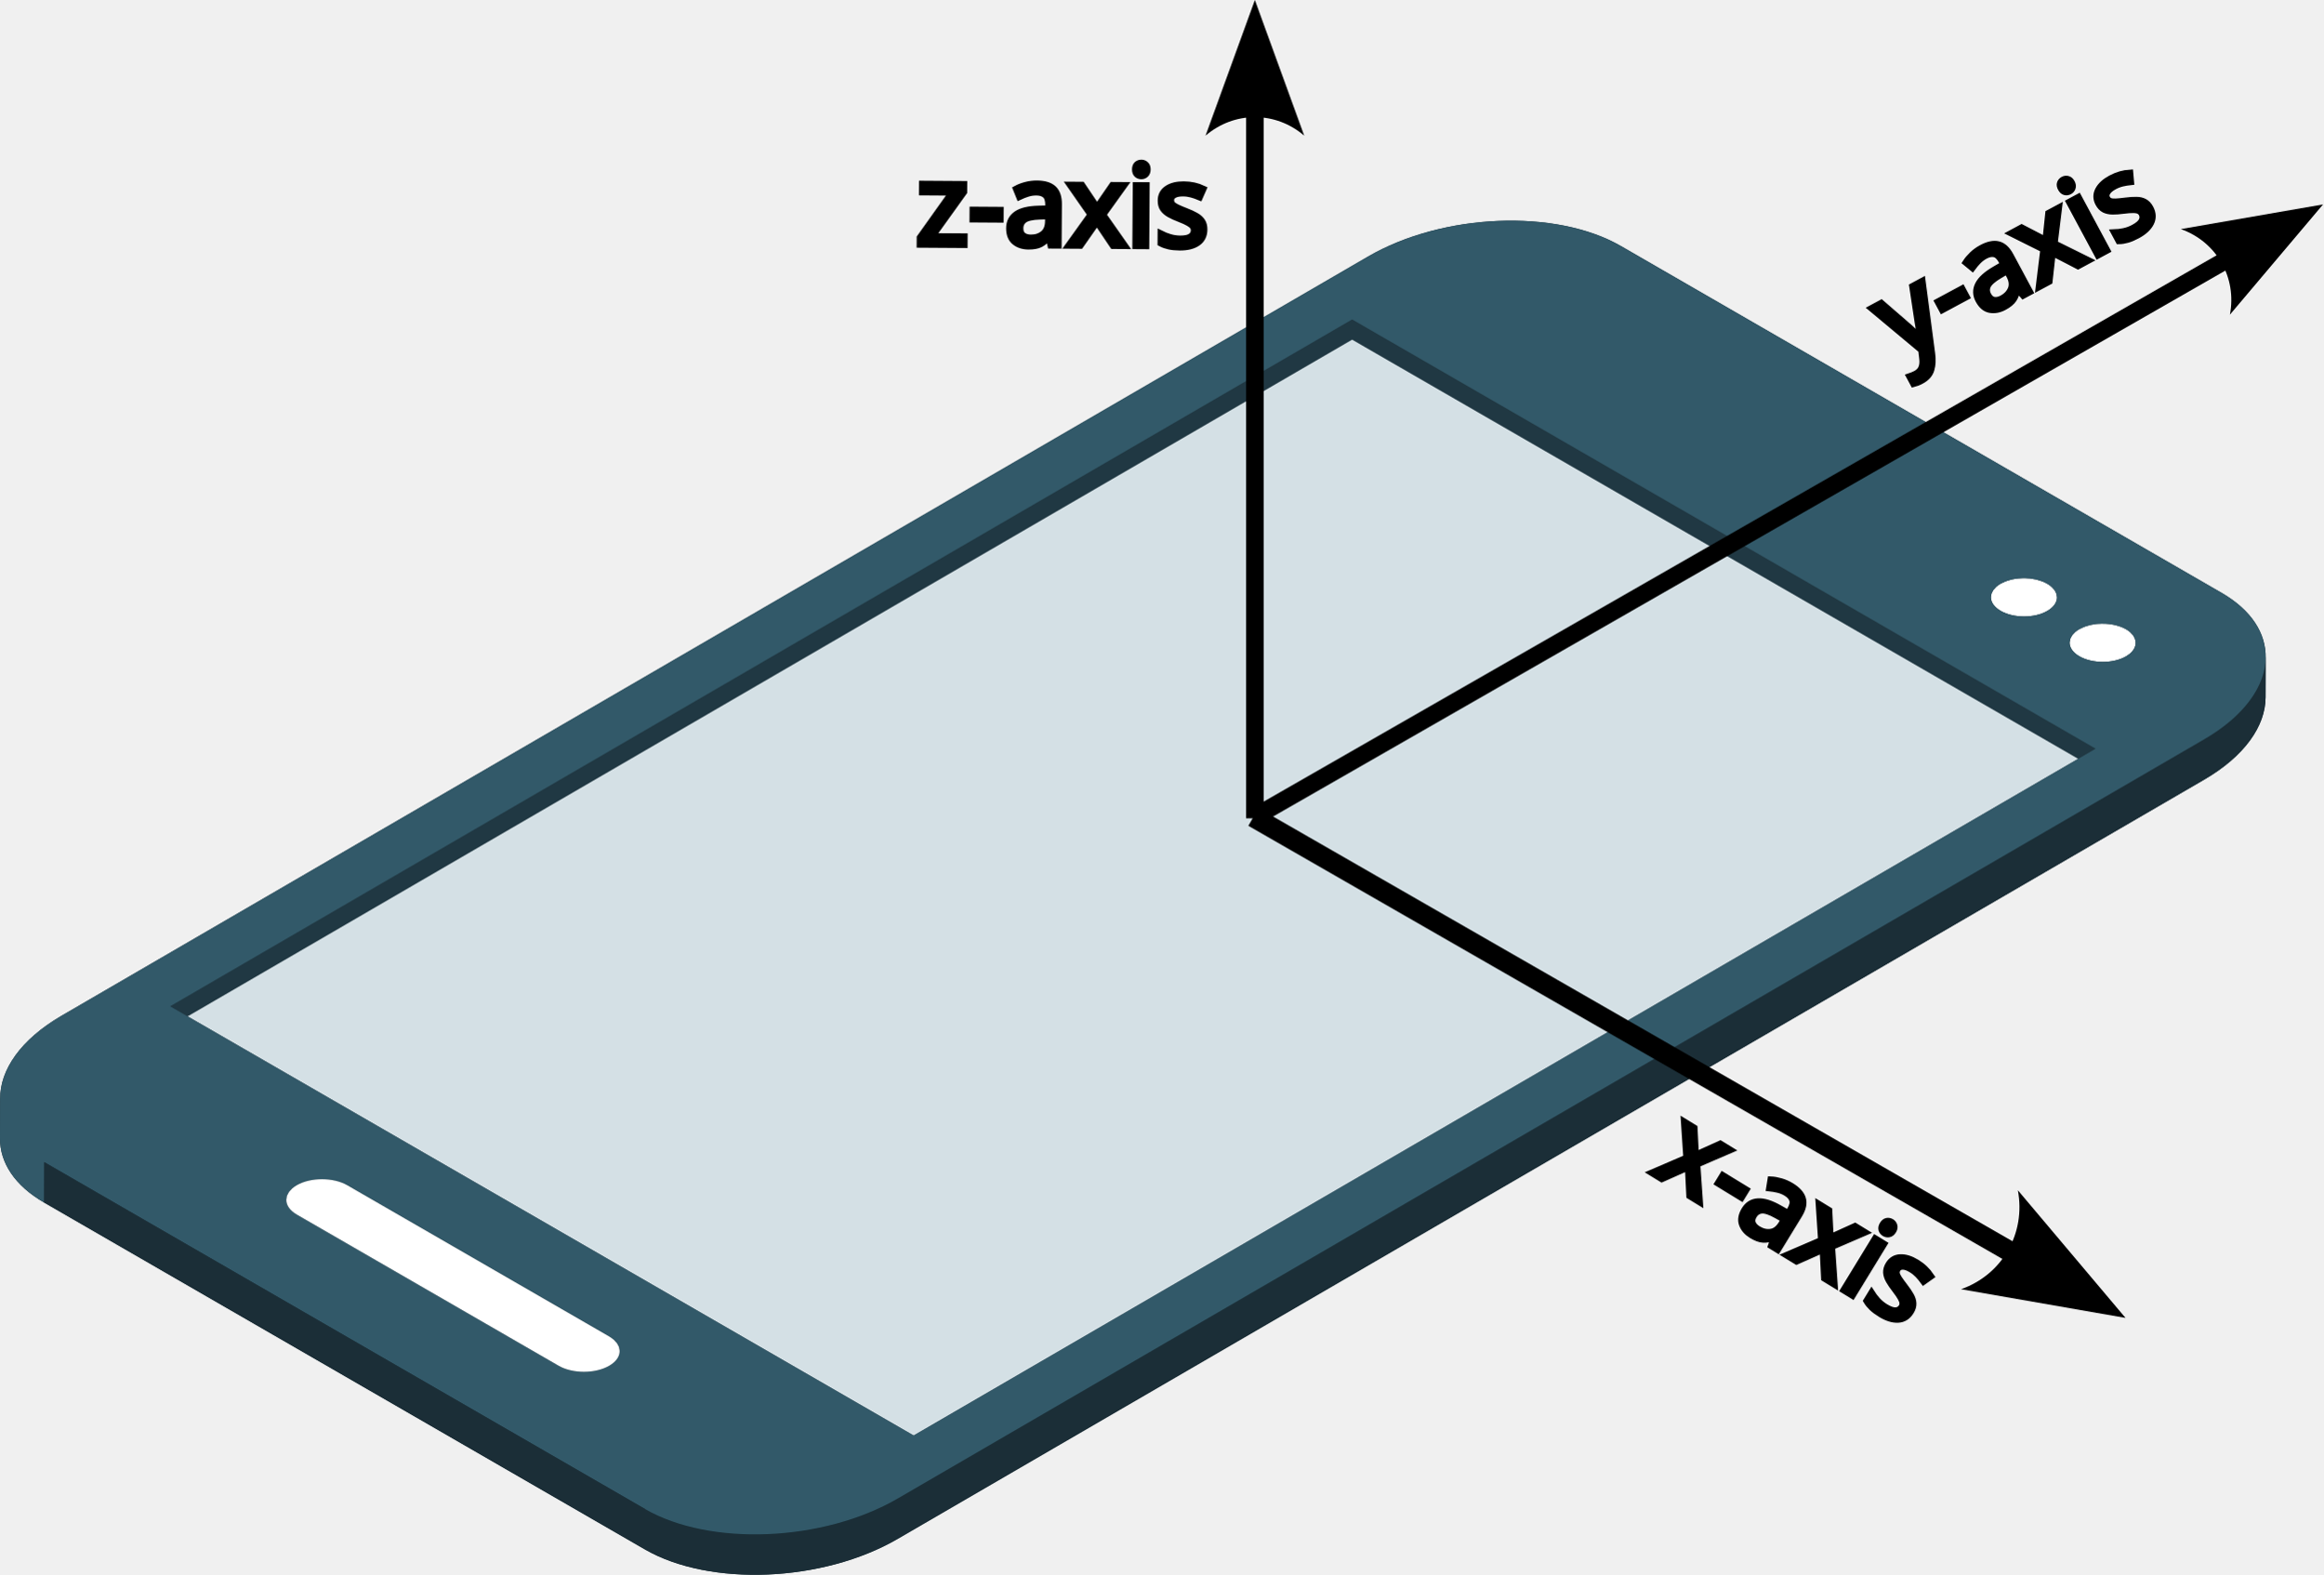
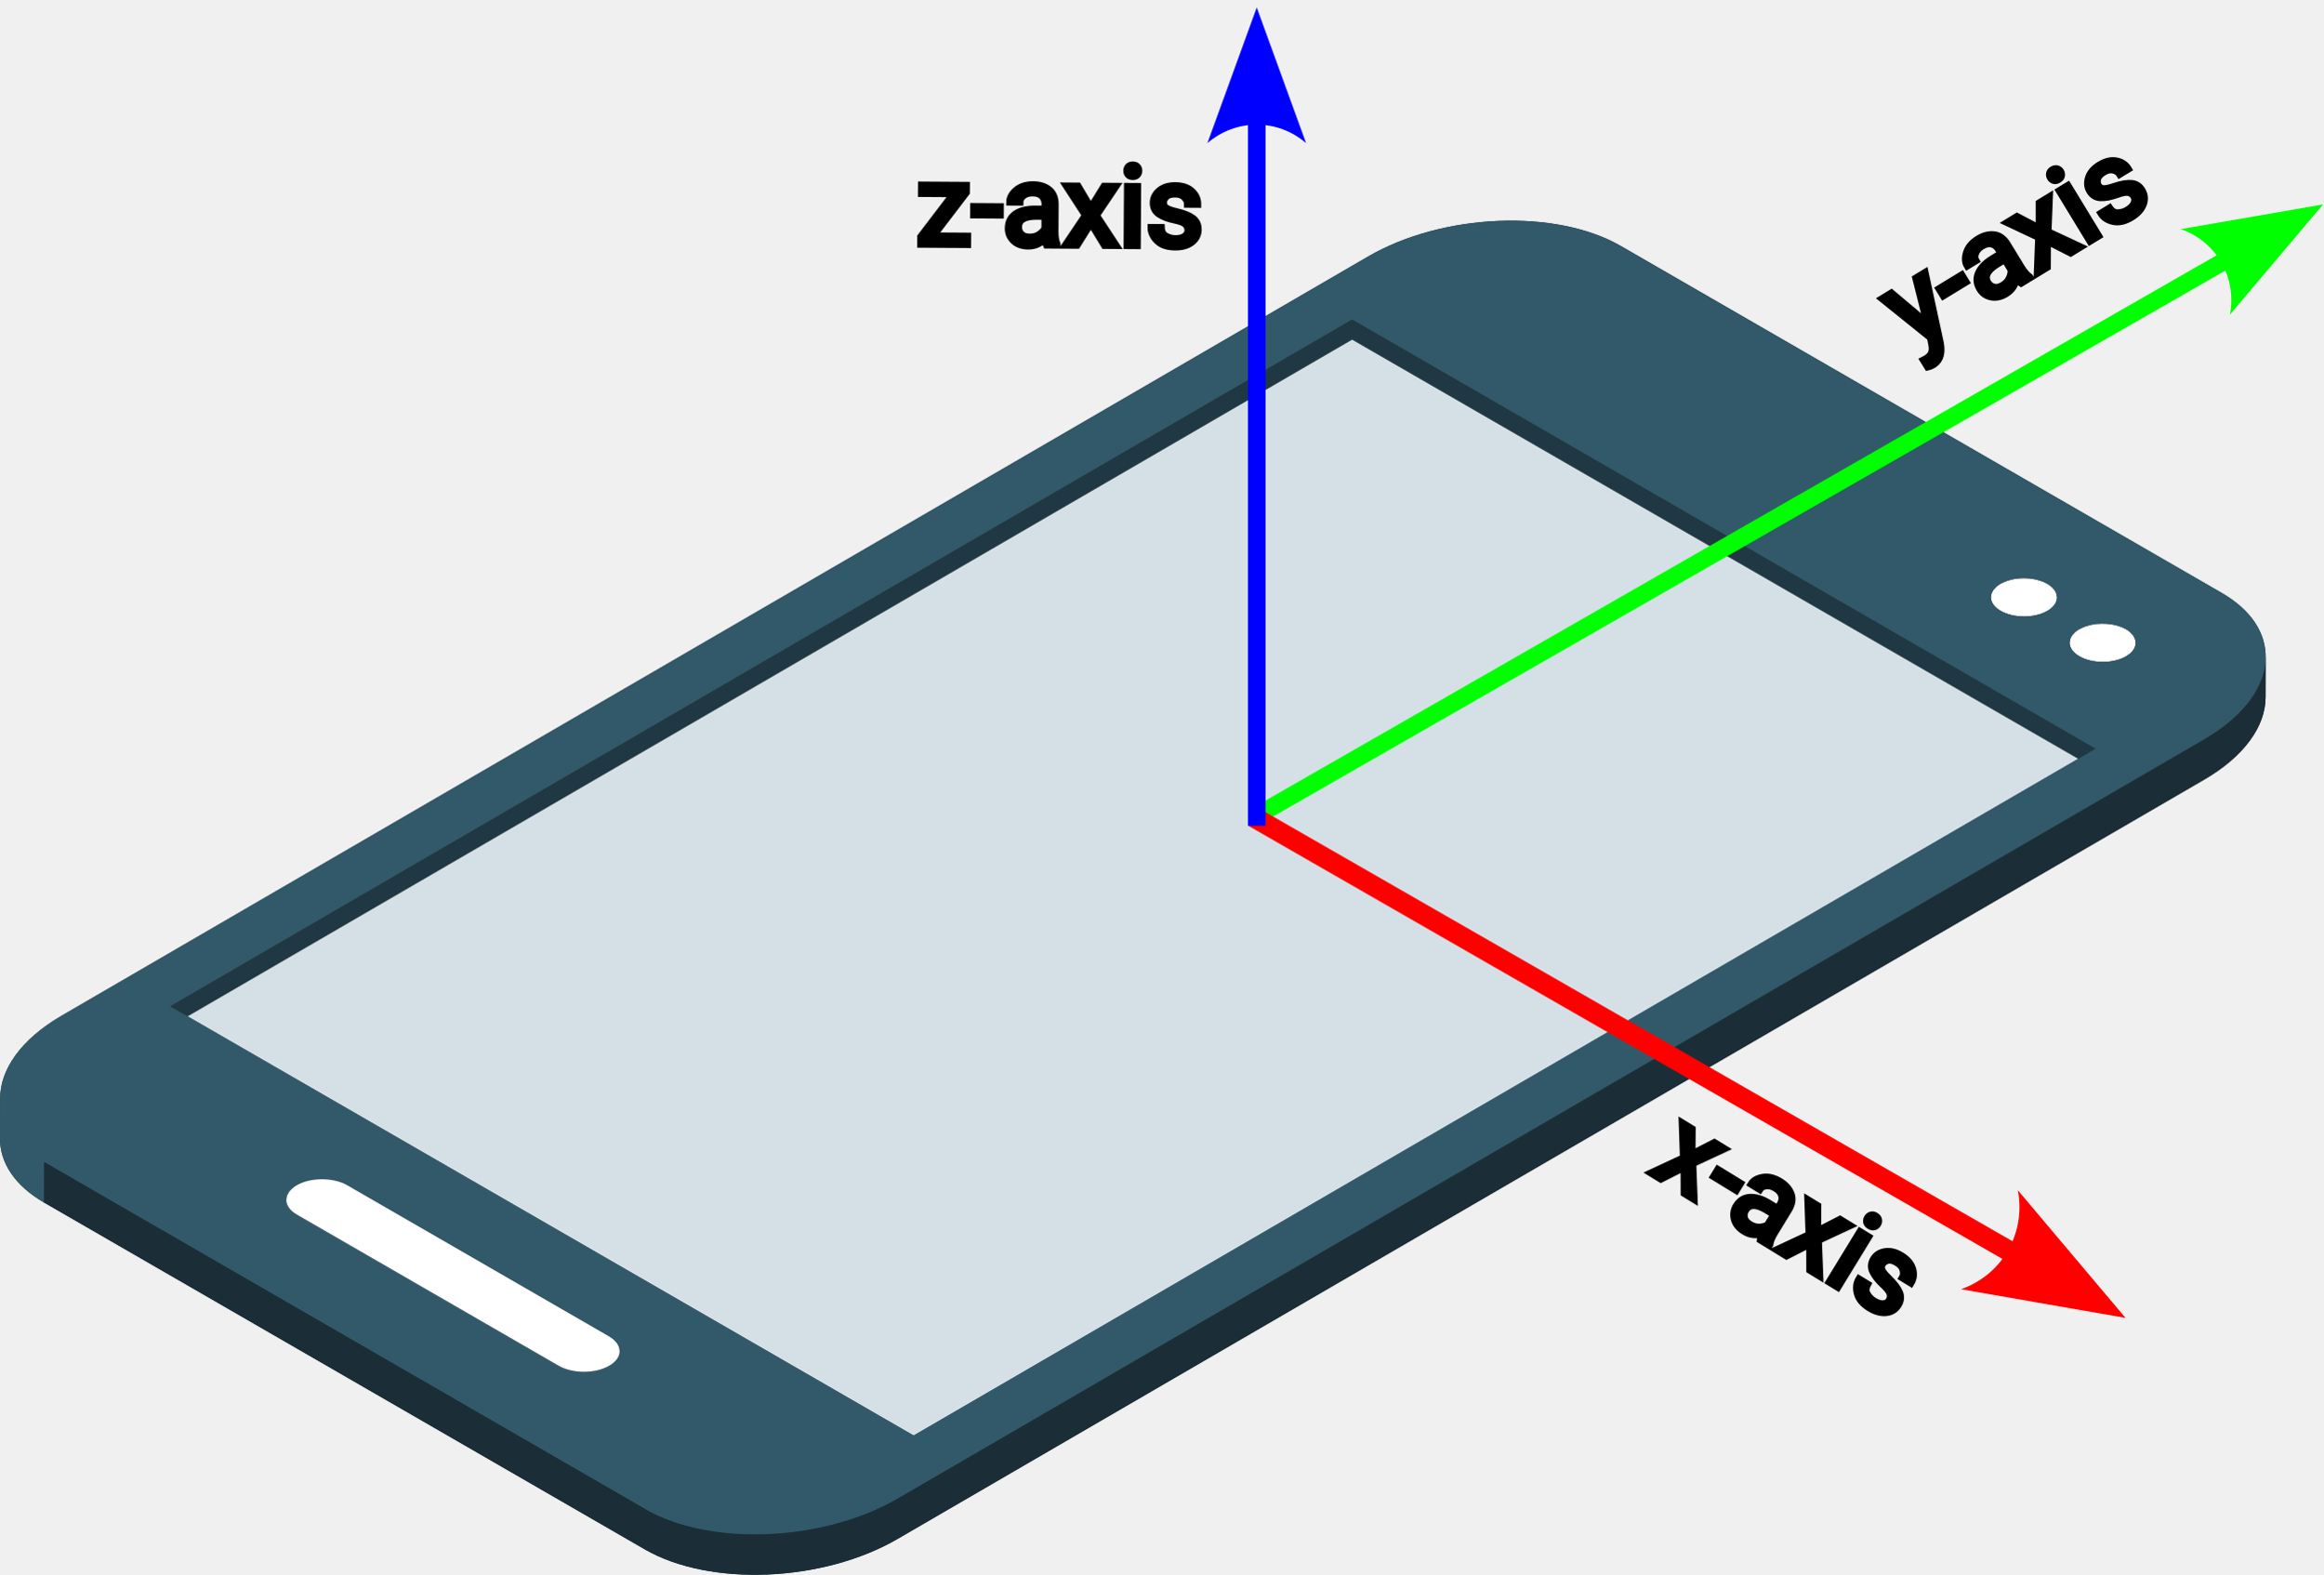
<svg xmlns="http://www.w3.org/2000/svg" width="659.368mm" height="446.988mm" viewBox="0 0 659.368 446.988" version="1.1" id="svg5" xml:space="preserve">
  <defs id="defs2">
    <marker style="overflow:visible" id="Arrow2" refX="0" refY="0" orient="auto-start-reverse" markerWidth="7.7" markerHeight="5.6" viewBox="0 0 7.7 5.6" preserveAspectRatio="xMidYMid">
      <path transform="scale(0.7)" d="M -2,-4 9,0 -2,4 c 2,-2.33 2,-5.66 0,-8 z" style="fill:context-stroke;fill-rule:evenodd;stroke:none" id="arrow2L" />
    </marker>
    <marker style="overflow:visible" id="marker1808" refX="0" refY="0" orient="auto-start-reverse" markerWidth="7.7" markerHeight="5.6" viewBox="0 0 7.7 5.6" preserveAspectRatio="xMidYMid">
      <path transform="scale(0.7)" d="M -2,-4 9,0 -2,4 c 2,-2.33 2,-5.66 0,-8 z" style="fill:context-stroke;fill-rule:evenodd;stroke:none" id="path1806" />
    </marker>
  </defs>
  <g id="g563" transform="matrix(0.03527778,0,0,-0.03527778,-80.3892,603.2047)">
    <path d="m 20507.7,11806 c 3.4,195.8 -113.1,383.5 -354.8,523 l -4833.2,2790.5 c -523.4,302.2 -1433.7,264.2 -2034,-84.7 L 2774.41,8926.3 c -329.39,-191.4 -496.5,-436.3 -494.29,-668.4 0,1.9 -0.43,3.9 -0.43,5.8 -0.31,-108.4 -0.63,-216.7 -0.94,-325.1 -0.53,-193.3 116.34,-378 355.2,-515.9 L 7467.09,4632.3 C 7990.6,4330 8900.54,4367.8 9501.18,4717 l 10511.32,6108.4 c 326.4,189.8 493.9,432.3 494.5,662.7 0.3,108.3 0.7,216.7 1,325.1 0,-2.4 -0.3,-4.8 -0.3,-7.2" style="fill:#1b2e37;fill-opacity:1;fill-rule:nonzero;stroke:none" id="path565" />
    <path d="m 18375.9,12183.9 c 104.1,-60.1 272.3,-60.1 375.6,0 51.9,30.1 77.7,69.6 77.5,109 0,4 -1.5,8 -2.1,12 -0.7,5.8 -1,11.5 -2.9,17.2 -1.2,3.6 -3.8,7.1 -5.4,10.7 -2.9,6 -5.2,12.1 -9.3,17.9 -1.7,2.4 -4.3,4.5 -6.2,6.8 -6.3,7.8 -13.6,15.4 -22.1,22.8 -9,7.4 -18.8,14.7 -30.4,21.4 -11.8,6.8 -24.5,12.6 -37.7,17.8 -4,1.6 -8.1,3 -12.1,4.4 -9.9,3.5 -20.1,6.7 -30.6,9.3 -4.3,1.2 -8.6,2.4 -13,3.3 -6.4,1.2 -12.7,2.2 -19.1,3.3 -7.9,1.4 -15.6,3 -23.5,4 -1,0.2 -2,0.3 -3,0.4 -12.4,1.3 -24.9,1.7 -37.4,2.1 -2.2,0 -4.4,0.1 -6.5,0.3 -4.8,0.1 -9.6,-0.1 -14.3,-0.2 -11,-0.2 -22,-0.8 -32.9,-1.8 -4.7,-0.4 -9.3,-0.8 -14,-1.4 -0.4,0 -0.8,0 -1.3,-0.1 -6.1,-0.8 -12.1,-1.8 -18,-2.8 -5.8,-1 -11.5,-2 -17.2,-3.2 -5.6,-1.2 -11.1,-2.7 -16.6,-4.2 -2.2,-0.7 -4.3,-1.4 -6.6,-2 -6.5,-1.8 -12.7,-3.9 -19.1,-5.8 -5.6,-2 -11.3,-3.8 -16.7,-6 -10.3,-4.3 -20.2,-8.9 -29.6,-14 -0.3,-0.2 -0.6,-0.3 -0.8,-0.4 -0.7,-0.3 -1.3,-0.6 -1.9,-0.9 -1.4,-0.7 -3,-1.3 -4.3,-2 0,-0.1 0,-0.1 -0.1,-0.1 -12.9,-7.5 -24.1,-15.5 -33.8,-24 -3.4,-3.1 -5.6,-6.4 -8.6,-9.6 -1.1,-1.1 -2,-2.3 -3.1,-3.4 -4.4,-4.5 -9.1,-9 -12.4,-13.7 -1.2,-1.8 -2,-3.7 -2.9,-5.6 -0.9,-2 -2,-4 -3,-5.9 -0.8,-1.5 -1.4,-3.1 -2.3,-4.6 -2.3,-4 -4.9,-8.1 -6.2,-12.3 -1.4,-4.1 -1.3,-8.2 -2.1,-12.3 -1.1,-5.7 -2.7,-11.3 -2.7,-17 0,-0.1 -0.1,-0.3 -0.1,-0.4 0.3,-39.4 26.6,-78.9 78.8,-109" style="fill:#ffffff;fill-opacity:1;fill-rule:nonzero;stroke:none" id="path567" />
    <path d="m 19008.8,11818.5 c 104.5,-60.3 272.7,-60.3 376,-0.2 74.7,43.4 94.5,106 61.2,160.1 -1.4,2.2 -1.9,4.5 -3.5,6.7 -3.5,5 -8.6,9.6 -13.1,14.4 -3.9,4.2 -6.8,8.5 -11.4,12.5 -9.8,8.6 -21.3,16.7 -34.4,24.3 -14.4,8.3 -30.3,15.2 -46.9,21.2 -3.4,1.1 -6.9,2.1 -10.3,3.2 -0.7,0.2 -1.4,0.4 -2.2,0.7 -13.3,4.2 -27,8 -41.3,10.8 -3.9,0.8 -7.9,1.4 -11.9,2.1 -15.7,2.6 -31.6,4.5 -47.7,5.5 -2.4,0 -4.8,0.3 -7.1,0.3 -18.9,0.8 -37.8,0.7 -56.6,-0.8 -5,-0.3 -9.9,-0.3 -14.8,-0.9 -1.8,-0.1 -3.5,-0.6 -5.2,-0.9 -0.8,-0.1 -1.5,-0.2 -2.2,-0.3 -6.9,-1.1 -13.7,-2.3 -20.6,-3.6 -5,-0.9 -10,-1.7 -15,-2.5 -6.1,-1.3 -11.9,-3.1 -17.8,-4.7 -4.6,-1.4 -9.3,-2.7 -13.9,-4.2 -3.9,-1.2 -7.8,-2.4 -11.7,-3.6 -4.7,-1.7 -9.5,-3.3 -14,-5.1 -9.8,-4.1 -19.2,-8.6 -28.3,-13.4 -2.3,-1.2 -4.9,-2.2 -7.3,-3.5 -0.3,-0.2 -0.7,-0.3 -1,-0.5 -0.1,0 -0.1,0 -0.1,-0.1 -12.9,-7.4 -24.2,-15.5 -33.9,-24.1 -1.7,-1.5 -2.7,-3.2 -4.3,-4.7 -0.6,-0.5 -0.9,-1.1 -1.5,-1.6 -0.6,-0.8 -1.2,-1.5 -1.9,-2.2 -5.9,-5.9 -12,-11.8 -16.3,-18.1 -2.2,-3 -3.3,-6.2 -4.9,-9.3 -3.6,-6.3 -7.4,-12.6 -9.6,-19.1 -1.1,-3.5 -1,-7.1 -1.8,-10.6 -1.3,-6.2 -3,-12.5 -3,-18.7 v 0 c 0,-0.1 -0.1,-0.2 -0.1,-0.3 0.3,-39.4 26.4,-78.8 78.4,-108.8" style="fill:#ffffff;fill-opacity:1;fill-rule:nonzero;stroke:none" id="path569" />
    <path d="m 20507.7,11806 c -0.2,-8.2 -0.7,-16.5 -1.2,-24.8 -0.5,-5.6 -0.8,-11.3 -1.3,-17 -1,-8.6 -2.3,-17.2 -3.6,-25.8 -0.8,-5.3 -1.6,-10.7 -2.6,-16.1 -1.8,-9.3 -4,-18.5 -6.3,-27.9 -1.2,-4.6 -2.1,-9.3 -3.4,-14 -3.1,-11.3 -6.8,-22.5 -10.6,-33.7 -1,-2.8 -1.6,-5.5 -2.6,-8.3 -5.2,-14.1 -10.9,-28.2 -17.2,-42.3 -0.9,-2 -2,-4.1 -2.9,-6.1 -5.6,-11.9 -11.4,-23.7 -17.7,-35.6 -2.4,-4.6 -5.3,-9.1 -7.9,-13.8 -5.2,-9.2 -10.5,-18.4 -16.2,-27.5 -3.4,-5.4 -7,-10.7 -10.5,-16 -5.6,-8.4 -11.2,-16.8 -17.2,-25.2 -4,-5.5 -8.3,-11.1 -12.6,-16.7 -6,-8 -12.1,-16 -18.6,-23.9 -4.7,-5.7 -9.6,-11.4 -14.4,-17.1 -6.6,-7.7 -13.4,-15.4 -20.4,-23.1 -5.3,-5.7 -10.7,-11.4 -16.1,-17.1 -7.2,-7.6 -14.7,-15.1 -22.3,-22.5 -5.8,-5.7 -11.6,-11.4 -17.6,-17 -7.9,-7.4 -16.2,-14.8 -24.5,-22.2 -6.2,-5.4 -12.4,-10.9 -18.8,-16.4 -8.8,-7.4 -17.9,-14.8 -27.1,-22.1 -6.5,-5.3 -12.9,-10.5 -19.7,-15.7 -9.8,-7.6 -20.2,-15 -30.4,-22.5 -6.6,-4.8 -13,-9.6 -19.8,-14.3 -11.6,-8.1 -23.7,-16.1 -35.7,-24 -6.1,-4 -11.9,-8 -18.1,-11.9 -18.4,-11.8 -37.4,-23.4 -57,-34.8 L 9502.13,5042.1 C 8901.43,4693 7991.48,4655.2 7468.04,4957.4 l -0.95,-325.1 C 7990.6,4330 8900.54,4367.8 9501.18,4717 l 10511.32,6108.4 c 326.4,189.8 493.9,432.3 494.5,662.7 0.3,108.3 0.7,216.7 1,325.1 0,-2.4 -0.3,-4.8 -0.3,-7.2" style="fill:#1b2e37;fill-opacity:1;fill-rule:nonzero;stroke:none" id="path571" />
    <path d="m 13157.6,14365.9 5841.6,-3372.7 140.3,81.6 -5981.9,3453.6 -9509.78,-5526.5 140.31,-81 9369.47,5445" style="fill:#203843;fill-opacity:1;fill-rule:nonzero;stroke:none" id="path573" />
    <path d="m 3788.13,8920.9 5841.64,-3372.6 9369.43,5444.9 -5841.6,3372.7 -9369.47,-5445" style="fill:#d4e0e5;fill-opacity:1;fill-rule:nonzero;stroke:none" id="path575" />
    <path d="m 13157.6,14528.4 5981.9,-3453.6 -140.3,-81.6 -9369.43,-5444.9 -5841.64,3372.6 -140.31,81 z m 5139.6,-2235.1 c 0,5.7 1.6,11.3 2.7,17 0,-0.1 0,-0.2 0,-0.3 0.8,4.3 0.7,8.5 2.1,12.6 0,0 0,0 0,0 1.3,4.2 3.9,8.3 6.2,12.3 0.9,1.5 1.5,3.1 2.3,4.6 1,1.9 2.1,3.9 3,5.9 0.9,1.9 1.7,3.8 2.9,5.6 v 0 c 3.3,4.7 8,9.2 12.4,13.7 1.1,1.1 2,2.3 3.1,3.4 3,3.2 5.2,6.5 8.6,9.6 9.7,8.5 20.9,16.5 33.8,24 0.1,0 0.1,0 0.1,0.1 1.3,0.7 2.9,1.3 4.3,2 0.6,0.3 1.2,0.6 1.9,0.9 9.7,5.3 19.9,10.1 30.4,14.4 5.4,2.2 11.1,4 16.7,6 8.4,2.9 16.9,5.5 25.7,7.8 5.5,1.5 11,3 16.6,4.2 5.7,1.2 11.4,2.2 17.2,3.2 5.9,1 11.9,2 18,2.8 2.1,0.3 4.2,0.8 6.3,1 -1.7,-0.2 -3.3,-0.7 -5,-0.9 4.7,0.6 9.3,1 14,1.4 10.9,1 21.9,1.6 32.9,1.8 4.7,0.1 9.5,0.3 14.3,0.2 2.1,-0.2 4.3,-0.3 6.5,-0.3 12.5,-0.4 25,-0.8 37.4,-2.1 1,-0.1 2,-0.2 3,-0.4 7.9,-1 15.6,-2.6 23.5,-4 6.4,-1.1 12.7,-2.1 19.1,-3.3 4.4,-0.9 8.7,-2.1 13,-3.3 10.5,-2.6 20.7,-5.8 30.6,-9.3 4,-1.4 8.1,-2.8 12.1,-4.4 13.2,-5.2 25.9,-11 37.7,-17.8 11.6,-6.7 21.4,-14 30.4,-21.4 8.5,-7.4 15.8,-15 22.1,-22.8 -0.7,0.9 -1.7,1.8 -2.5,2.8 2.7,-3.3 6.4,-6.3 8.7,-9.6 4.1,-5.8 6.4,-11.9 9.3,-17.9 -0.2,0.3 -0.5,0.7 -0.6,1.1 1.9,-3.9 4.6,-7.8 6,-11.8 1.9,-5.7 2.2,-11.4 2.9,-17.2 0.6,-4 2.1,-8 2.1,-12 0.2,-39.4 -25.6,-78.9 -77.5,-109 -103.3,-60.1 -271.5,-60.1 -375.6,0 -52.2,30.1 -78.5,69.6 -78.8,109 0,0.1 0.1,0.3 0.1,0.4 z m 633.3,-365.7 v 0 c 0,6.2 1.7,12.5 3,18.7 0,-0.1 0,-0.2 0,-0.3 0.7,3.7 0.6,7.3 1.8,10.9 v 0 c 2.2,6.5 6,12.8 9.6,19.1 1.6,3.1 2.7,6.3 4.9,9.3 4.3,6.3 10.4,12.2 16.3,18.1 0.7,0.7 1.3,1.4 1.9,2.2 1.9,2.1 3.5,4.4 5.8,6.4 v -0.1 c 9.7,8.6 21,16.7 33.9,24.1 0,0.1 0,0.1 0.1,0.1 0.3,0.2 0.7,0.3 1,0.5 2.4,1.3 5,2.3 7.3,3.5 9.1,4.8 18.5,9.3 28.3,13.4 4.5,1.8 9.3,3.4 14,5.1 3.9,1.2 7.8,2.4 11.7,3.6 4.6,1.5 9.3,2.8 13.9,4.2 5.9,1.6 11.7,3.4 17.8,4.7 5,0.8 10,1.6 15,2.5 6.9,1.3 13.7,2.5 20.6,3.6 2.5,0.4 4.9,1 7.4,1.3 v -0.1 c 4.9,0.6 9.8,0.6 14.8,0.9 18.8,1.5 37.7,1.6 56.6,0.8 2.4,-0.1 4.7,-0.2 7.1,-0.3 16.1,-1 32,-2.9 47.7,-5.5 4,-0.7 7.9,-1.3 11.9,-2.1 14.3,-2.8 28,-6.6 41.3,-10.8 4.2,-1.4 8.4,-2.4 12.5,-3.9 16.6,-6 32.5,-12.9 46.9,-21.2 13.1,-7.6 24.6,-15.7 34.4,-24.3 4.6,-4 7.5,-8.3 11.4,-12.5 -0.7,0.7 -1.3,1.5 -2,2.2 5.3,-5.5 11.1,-10.9 15.1,-16.6 1.6,-2.2 2.1,-4.5 3.5,-6.7 33.3,-54.1 13.5,-116.7 -61.2,-160.1 -103.3,-60.1 -271.5,-60.1 -376,0.2 -52,30 -78.1,69.4 -78.4,108.8 0,0.1 0.1,0.2 0.1,0.3 z M 7216.93,6136.2 c -10.51,-9.2 -22.76,-18 -36.73,-26.2 -14.03,-8.1 -29.11,-15.2 -45.01,-21.3 -111.48,-42.8 -263.2,-35.6 -361.85,21.3 L 4667.46,7325.9 c -56.42,32.5 -84.89,75.2 -85.2,117.9 0,0.1 0.04,0.1 0.04,0.3 0,0.1 0.06,0.2 0.06,0.4 v 0 c 0,4.9 1.57,9.8 2.36,14.8 0,0 -0.05,-0.1 -0.05,-0.2 0.88,5.7 0.99,11.4 2.87,17 v 0 c 1.93,5.9 5.65,11.6 8.74,17.4 -0.11,-0.2 -0.11,-0.2 -0.21,-0.4 2.41,4.6 3.93,9.3 7.02,13.8 4.61,6.5 11.09,12.7 17.26,19 -0.1,0 -0.1,-0.1 -0.2,-0.1 3.19,3.2 5.34,6.6 8.89,9.8 10.47,9.3 22.72,18 36.74,26.2 111.99,65.1 294.7,65.1 407.48,0 l 2106,-1215.9 c 12.24,-7.1 22.56,-14.8 32.13,-22.7 -9.57,7.9 -19.89,15.6 -32.13,22.7 14.12,-8.1 26.52,-16.9 37.1,-26.3 0,0 -0.05,0.1 -0.11,0.1 4.08,-3.6 6.7,-7.5 10.25,-11.2 2.84,-2.9 5.24,-5.9 8.01,-8.8 2.68,-3.1 6.13,-6 8.33,-9.2 0,0 0,0 -0.05,0 2.25,-3.1 3.14,-6.4 4.96,-9.6 -0.41,0.7 -0.62,1.4 -1.09,2.2 4.66,-7.7 9.26,-15.4 11.88,-23.4 0.05,-0.1 0.1,-0.1 0.1,-0.2 1.26,-3.7 1.15,-7.5 1.95,-11.3 -0.06,0.2 -0.06,0.2 -0.06,0.4 1.46,-6.9 3.45,-13.7 3.45,-20.6 0.1,-32 -15.59,-64.1 -47.05,-91.8 z m 251.11,-1178.8 c 523.44,-302.2 1433.39,-264.4 2034.09,84.7 l 10511.27,6108.5 c 19.6,11.4 38.6,23 57,34.8 6.2,3.9 12,7.9 18.1,11.9 12,7.9 24.1,15.9 35.7,24 6.8,4.7 13.2,9.5 19.8,14.3 10.2,7.5 20.6,14.9 30.4,22.5 6.8,5.2 13.2,10.4 19.7,15.7 9.2,7.3 18.3,14.7 27.1,22.1 6.4,5.5 12.6,11 18.8,16.4 8.3,7.4 16.6,14.8 24.5,22.2 6,5.6 11.8,11.3 17.6,17 7.6,7.4 15.1,14.9 22.3,22.5 5.4,5.7 10.8,11.4 16.1,17.1 7,7.7 13.8,15.4 20.4,23.1 4.8,5.7 9.7,11.4 14.4,17.1 6.5,7.9 12.6,15.9 18.6,23.9 4.3,5.6 8.6,11.2 12.6,16.7 6,8.4 11.6,16.8 17.2,25.2 3.5,5.3 7.1,10.6 10.5,16 5.7,9.1 11,18.3 16.2,27.5 2.6,4.7 5.5,9.2 7.9,13.8 6.3,11.9 12.1,23.7 17.7,35.6 0.9,2 2,4.1 2.9,6.1 6.3,14.1 12,28.2 17.2,42.3 1,2.8 1.6,5.5 2.6,8.3 3.8,11.2 7.5,22.4 10.6,33.7 1.3,4.7 2.2,9.4 3.4,14 2.3,9.4 4.5,18.6 6.3,27.9 1,5.4 1.8,10.8 2.6,16.1 1.3,8.6 2.6,17.2 3.6,25.8 0.5,5.7 0.8,11.4 1.3,17 0.5,8.3 1,16.6 1.2,24.8 3.4,195.8 -113.1,383.5 -354.8,523 l -4833.2,2790.5 c -523.4,302.2 -1433.7,264.2 -2034,-84.7 L 2774.41,8926.3 c -329.39,-191.4 -496.5,-436.3 -494.29,-668.4 0,1.9 -0.43,3.9 -0.43,5.8 -0.31,-108.4 -0.63,-216.7 -0.94,-325.1 -0.53,-193.3 116.34,-378 355.2,-515.9 l 0.88,325.2 4833.21,-2790.5" style="fill:#325969;fill-opacity:1;fill-rule:nonzero;stroke:none" id="path577" />
    <path d="m 7258.64,6259.5 c 0,0.1 -0.05,0.1 -0.1,0.2 -2.41,7.2 -6.7,14.1 -10.79,21.2 -1.82,3.2 -2.71,6.5 -4.96,9.6 -2.2,3.2 -5.39,6.2 -8.28,9.2 -2.77,2.9 -5.17,5.9 -8.01,8.8 -3.55,3.7 -6.17,7.6 -10.25,11.2 -1.36,1.3 -3.4,2.2 -4.86,3.5 -9.57,7.9 -19.89,15.6 -32.13,22.7 l -2106,1215.9 c -112.78,65.1 -295.49,65.1 -407.48,0 -14.02,-8.2 -26.27,-16.9 -36.74,-26.2 -3.5,-3.1 -5.6,-6.5 -8.69,-9.7 -6.17,-6.3 -12.65,-12.5 -17.26,-19 -3.04,-4.4 -4.46,-9 -6.81,-13.4 -3.09,-5.8 -6.81,-11.5 -8.74,-17.4 -1.88,-5.6 -1.99,-11.2 -2.82,-16.8 -0.79,-5 -2.36,-9.9 -2.36,-14.8 v 0 c 0,-0.2 -0.06,-0.3 -0.06,-0.4 0,-0.2 -0.04,-0.2 -0.04,-0.3 0.31,-42.7 28.78,-85.4 85.2,-117.9 L 6773.34,6110 c 98.65,-56.9 250.37,-64.1 361.85,-21.3 15.9,6.1 30.98,13.2 45.01,21.3 13.97,8.2 26.22,17 36.73,26.2 31.46,27.7 47.15,59.8 47.05,91.8 0,6.8 -1.99,13.5 -3.39,20.2 -0.8,3.8 -0.69,7.6 -1.95,11.3" style="fill:#ffffff;fill-opacity:1;fill-rule:nonzero;stroke:none" id="path579" />
    <path d="m 2634.83,7747.9 -0.88,-325.2 4833.14,-2790.4 0.95,325.1 -4833.21,2790.5" style="fill:#1b2e37;fill-opacity:1;fill-rule:nonzero;stroke:none" id="path581" />
  </g>
-   <path style="fill:none;stroke:#000000;stroke-width:5;stroke-dasharray:none;marker-end:url(#marker1808)" d="M 355.696,232.123 632.041,73.682" id="path651" />
-   <text xml:space="preserve" style="font-size:31.75px;font-family:'Arial Rounded MT';-inkscape-font-specification:'Arial Rounded MT';fill:#000000;fill-opacity:1;stroke:#000000;stroke-width:2;stroke-dasharray:none;stroke-opacity:1" x="426.582" y="345.621" id="text1265" transform="rotate(-28.25205)">
-     <tspan id="tspan1263" style="font-size:31.75px;fill:#000000;fill-opacity:1;stroke:#000000;stroke-width:2;stroke-opacity:1" x="426.582" y="345.621">y-axis</tspan>
+   <path style="fill:none;stroke:#00ff00;stroke-width:5;stroke-dasharray:none;marker-end:url(#marker1808);stroke-opacity:1" d="M 355.696,232.123 632.041,73.682" id="path651" />
+   <text xml:space="preserve" style="font-size:31.75px;font-family:'Arial Rounded MT';-inkscape-font-specification:'Arial Rounded MT';fill:#000000;fill-opacity:1;stroke:#000000;stroke-width:2;stroke-dasharray:none;stroke-opacity:1" x="411.761" y="367.093" id="text1265" transform="rotate(-31.34882)">
+     <tspan id="tspan1263" style="font-style:normal;font-variant:normal;font-weight:normal;font-stretch:normal;font-size:31.75px;font-family:Roboto;-inkscape-font-specification:Roboto;fill:#000000;fill-opacity:1;stroke:#000000;stroke-width:2;stroke-opacity:1" x="411.761" y="367.093">y-axis</tspan>
  </text>
-   <path style="fill:none;fill-opacity:1;stroke:#000000;stroke-width:5.785;stroke-dasharray:none;stroke-opacity:1;marker-end:url(#Arrow2)" d="M 355.77,231.896 571.702,355.934" id="path2781" />
-   <text xml:space="preserve" style="font-size:31.75px;font-family:'Arial Rounded MT';-inkscape-font-specification:'Arial Rounded MT';fill:#000000;fill-opacity:1;stroke:#000000;stroke-width:2;stroke-dasharray:none;stroke-opacity:1" x="573.226" y="39.332" id="text2929" transform="rotate(31.44704)">
-     <tspan style="font-size:31.75px;fill:#000000;fill-opacity:1;stroke:#000000;stroke-width:2;stroke-opacity:1" x="573.226" y="39.332" id="tspan2943">x-axis</tspan>
+   <path style="fill:none;fill-opacity:1;stroke:#ff0000;stroke-width:5.785;stroke-dasharray:none;stroke-opacity:1;marker-end:url(#Arrow2)" d="M 355.77,231.896 571.702,355.934" id="path2781" />
+   <text xml:space="preserve" style="font-size:31.75px;font-family:'Arial Rounded MT';-inkscape-font-specification:'Arial Rounded MT';fill:#000000;fill-opacity:1;stroke:#000000;stroke-width:2;stroke-dasharray:none;stroke-opacity:1" x="572.809" y="39.587" id="text2929" transform="rotate(31.44704)">
+     <tspan style="font-style:normal;font-variant:normal;font-weight:normal;font-stretch:normal;font-size:31.75px;font-family:Roboto;-inkscape-font-specification:Roboto;fill:#000000;fill-opacity:1;stroke:#000000;stroke-width:2;stroke-opacity:1" x="572.809" y="39.587" id="tspan2943">x-axis</tspan>
  </text>
-   <path style="fill:none;fill-opacity:1;stroke:#000000;stroke-width:5;stroke-dasharray:none;stroke-opacity:1;marker-end:url(#Arrow2)" d="M 356.18,232.266 V 31.5" id="path4471" />
+   <path style="fill:none;fill-opacity:1;stroke:#0000ff;stroke-width:5;stroke-dasharray:none;stroke-opacity:1;marker-end:url(#Arrow2)" d="M 356.709,234.383 V 33.617" id="path4471" />
  <text xml:space="preserve" style="font-size:31.75px;font-family:'Arial Rounded MT';-inkscape-font-specification:'Arial Rounded MT';fill:#000000;fill-opacity:1;stroke:#000000;stroke-width:2;stroke-dasharray:none;stroke-opacity:1" x="260.393" y="67.592" id="text7581" transform="rotate(0.3757519)">
-     <tspan id="tspan7579" style="font-size:31.75px;fill:#000000;fill-opacity:1;stroke:#000000;stroke-width:2;stroke-opacity:1" x="260.393" y="67.592">z-axis</tspan>
+     <tspan id="tspan7579" style="font-style:normal;font-variant:normal;font-weight:normal;font-stretch:normal;font-size:31.75px;font-family:Roboto;-inkscape-font-specification:Roboto;fill:#000000;fill-opacity:1;stroke:#000000;stroke-width:2;stroke-opacity:1" x="260.393" y="67.592">z-axis</tspan>
  </text>
</svg>
